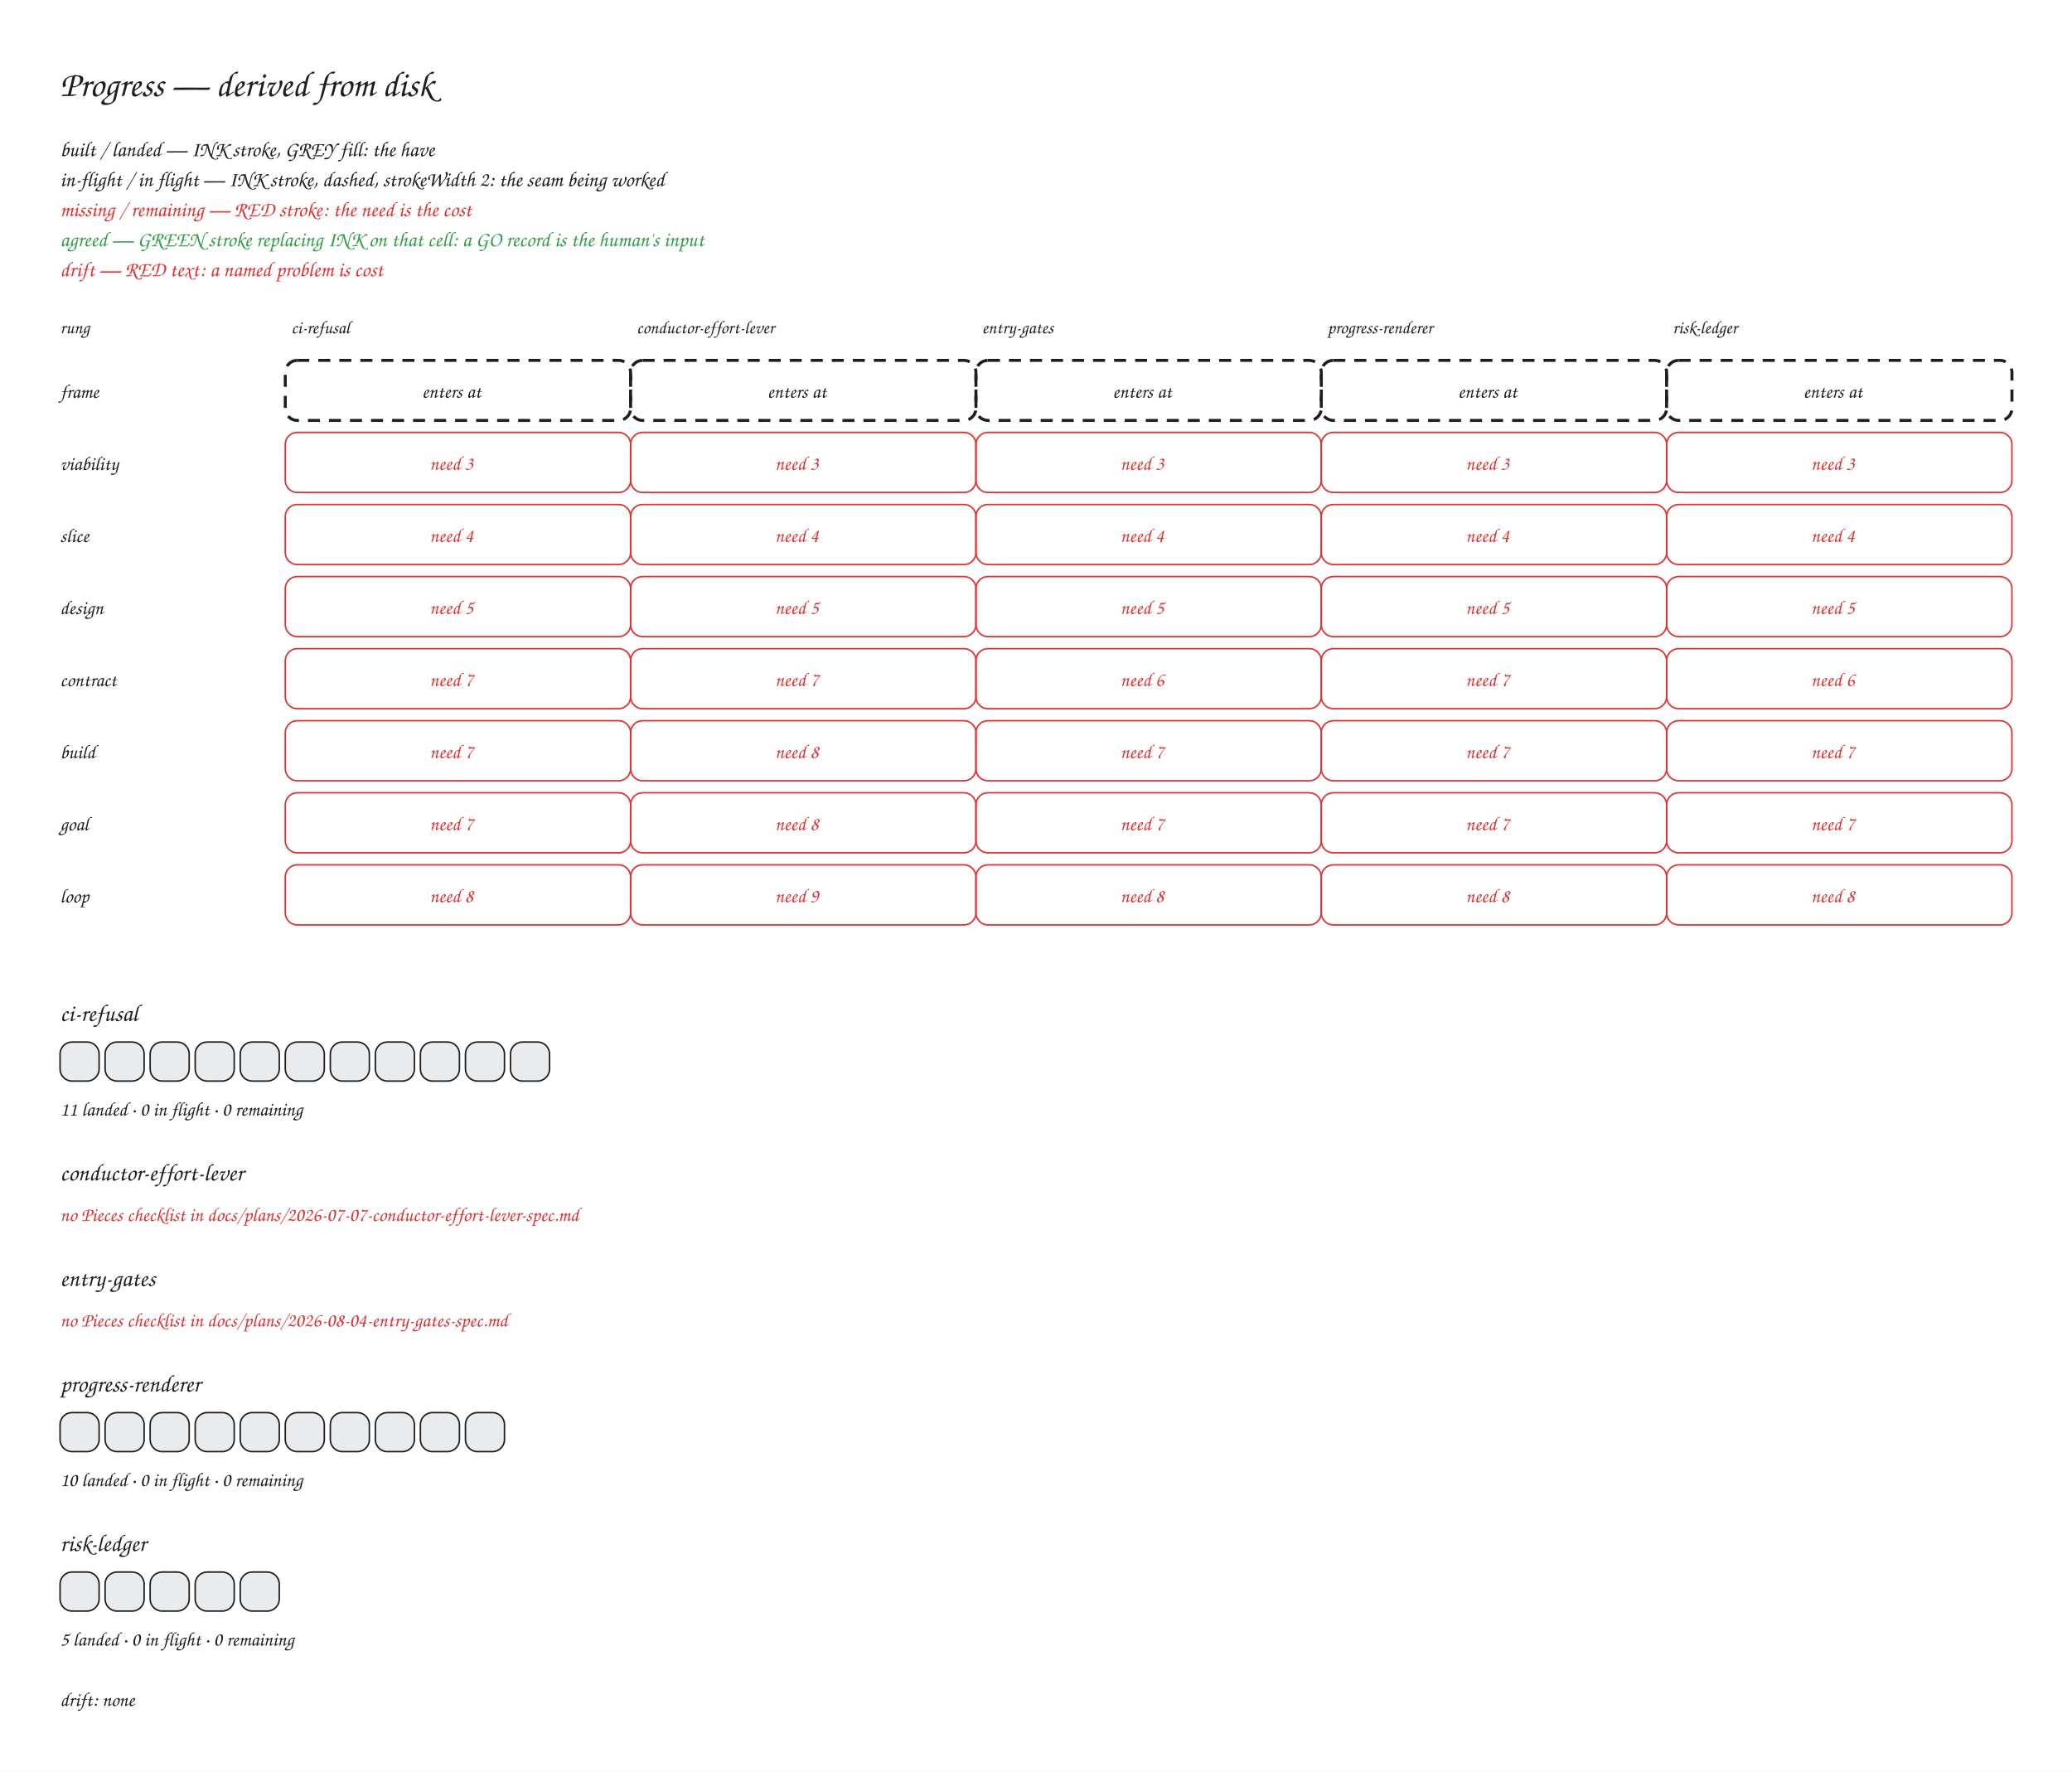
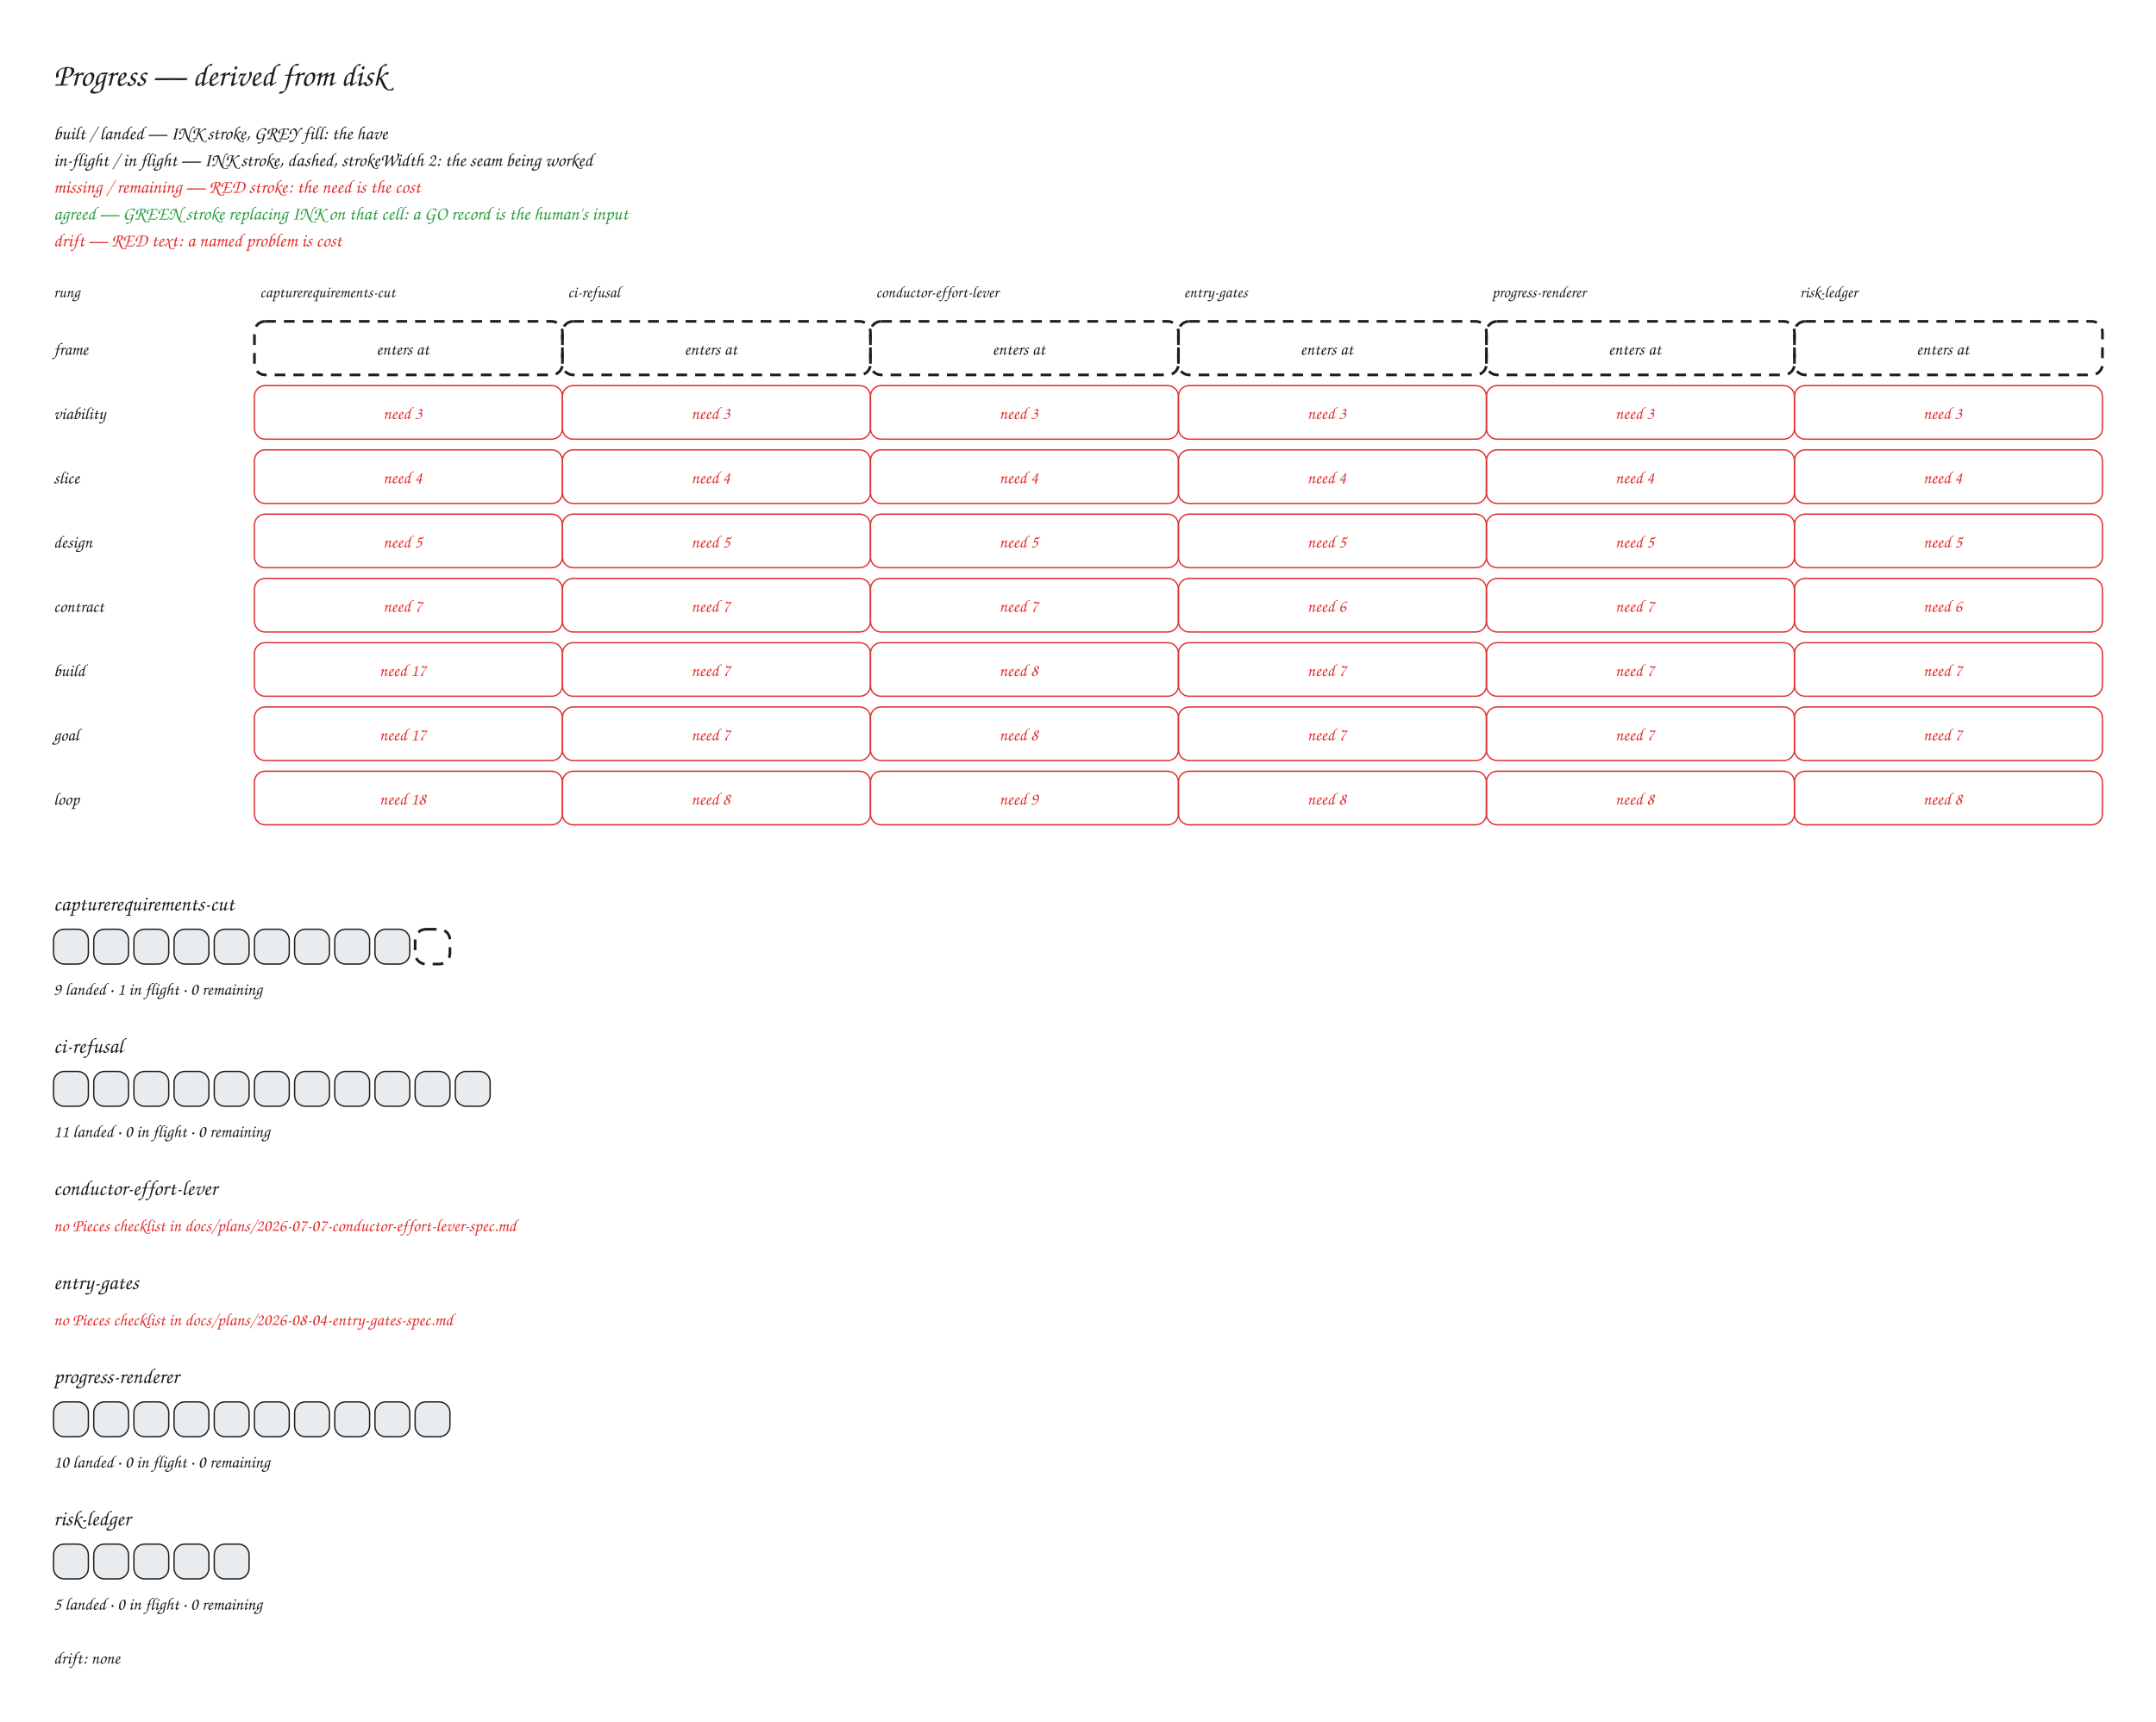
- <svg xmlns="http://www.w3.org/2000/svg" width="1380" height="1180" viewBox="260 40 1380 1180">
-   <rect x="260" y="40" width="1380" height="1180" fill="#ffffff" />
+ <svg xmlns="http://www.w3.org/2000/svg" width="1610" height="1286" viewBox="260 40 1610 1286">
+   <rect x="260" y="40" width="1610" height="1286" fill="#ffffff" />
  <text x="300.0" y="104.0" font-family="'Segoe Print','Bradley Hand','Chalkboard SE','Comic Sans MS',cursive" font-size="24" fill="#1e1e1e" text-anchor="start" xml:space="preserve">
    <tspan x="300.0" dy="0.0">Progress — derived from disk</tspan>
  </text>
  <text x="300.0" y="144.0" font-family="'Segoe Print','Bradley Hand','Chalkboard SE','Comic Sans MS',cursive" font-size="14" fill="#1e1e1e" text-anchor="start" xml:space="preserve">
    <tspan x="300.0" dy="0.0">built / landed — INK stroke, GREY fill: the have</tspan>
  </text>
  <text x="300.0" y="164.0" font-family="'Segoe Print','Bradley Hand','Chalkboard SE','Comic Sans MS',cursive" font-size="14" fill="#1e1e1e" text-anchor="start" xml:space="preserve">
    <tspan x="300.0" dy="0.0">in-flight / in flight — INK stroke, dashed, strokeWidth 2: the seam being worked</tspan>
  </text>
  <text x="300.0" y="184.0" font-family="'Segoe Print','Bradley Hand','Chalkboard SE','Comic Sans MS',cursive" font-size="14" fill="#e03131" text-anchor="start" xml:space="preserve">
    <tspan x="300.0" dy="0.0">missing / remaining — RED stroke: the need is the cost</tspan>
  </text>
  <text x="300.0" y="204.0" font-family="'Segoe Print','Bradley Hand','Chalkboard SE','Comic Sans MS',cursive" font-size="14" fill="#2f9e44" text-anchor="start" xml:space="preserve">
    <tspan x="300.0" dy="0.0">agreed — GREEN stroke replacing INK on that cell: a GO record is the human's input</tspan>
  </text>
  <text x="300.0" y="224.0" font-family="'Segoe Print','Bradley Hand','Chalkboard SE','Comic Sans MS',cursive" font-size="14" fill="#e03131" text-anchor="start" xml:space="preserve">
    <tspan x="300.0" dy="0.0">drift — RED text: a named problem is cost</tspan>
  </text>
  <text x="300.0" y="262.0" font-family="'Segoe Print','Bradley Hand','Chalkboard SE','Comic Sans MS',cursive" font-size="12" fill="#1e1e1e" text-anchor="start" xml:space="preserve">
    <tspan x="300.0" dy="0.0">rung</tspan>
  </text>
  <text x="454.0" y="262.0" font-family="'Segoe Print','Bradley Hand','Chalkboard SE','Comic Sans MS',cursive" font-size="12" fill="#1e1e1e" text-anchor="start" xml:space="preserve">
-     <tspan x="454.0" dy="0.0">ci-refusal</tspan>
+     <tspan x="454.0" dy="0.0">capturerequirements-cut</tspan>
  </text>
  <text x="684.0" y="262.0" font-family="'Segoe Print','Bradley Hand','Chalkboard SE','Comic Sans MS',cursive" font-size="12" fill="#1e1e1e" text-anchor="start" xml:space="preserve">
-     <tspan x="684.0" dy="0.0">conductor-effort-lever</tspan>
+     <tspan x="684.0" dy="0.0">ci-refusal</tspan>
  </text>
  <text x="914.0" y="262.0" font-family="'Segoe Print','Bradley Hand','Chalkboard SE','Comic Sans MS',cursive" font-size="12" fill="#1e1e1e" text-anchor="start" xml:space="preserve">
-     <tspan x="914.0" dy="0.0">entry-gates</tspan>
+     <tspan x="914.0" dy="0.0">conductor-effort-lever</tspan>
  </text>
  <text x="1144.0" y="262.0" font-family="'Segoe Print','Bradley Hand','Chalkboard SE','Comic Sans MS',cursive" font-size="12" fill="#1e1e1e" text-anchor="start" xml:space="preserve">
-     <tspan x="1144.0" dy="0.0">progress-renderer</tspan>
+     <tspan x="1144.0" dy="0.0">entry-gates</tspan>
  </text>
  <text x="1374.0" y="262.0" font-family="'Segoe Print','Bradley Hand','Chalkboard SE','Comic Sans MS',cursive" font-size="12" fill="#1e1e1e" text-anchor="start" xml:space="preserve">
-     <tspan x="1374.0" dy="0.0">risk-ledger</tspan>
+     <tspan x="1374.0" dy="0.0">progress-renderer</tspan>
+   </text>
+   <text x="1604.0" y="262.0" font-family="'Segoe Print','Bradley Hand','Chalkboard SE','Comic Sans MS',cursive" font-size="12" fill="#1e1e1e" text-anchor="start" xml:space="preserve">
+     <tspan x="1604.0" dy="0.0">risk-ledger</tspan>
  </text>
  <text x="300.0" y="305.0" font-family="'Segoe Print','Bradley Hand','Chalkboard SE','Comic Sans MS',cursive" font-size="13" fill="#1e1e1e" text-anchor="start" xml:space="preserve">
    <tspan x="300.0" dy="0.0">frame</tspan>
  </text>
  <rect x="450.0" y="280.0" width="230.0" height="40.0" rx="8" fill="none" stroke="#1e1e1e" stroke-width="2" stroke-dasharray="8 6" />
  <text x="565.0" y="304.9" font-family="'Segoe Print','Bradley Hand','Chalkboard SE','Comic Sans MS',cursive" font-size="13" fill="#1e1e1e" text-anchor="middle" xml:space="preserve">
    <tspan x="565.0" dy="0.0">enters at</tspan>
  </text>
  <rect x="680.0" y="280.0" width="230.0" height="40.0" rx="8" fill="none" stroke="#1e1e1e" stroke-width="2" stroke-dasharray="8 6" />
  <text x="795.0" y="304.9" font-family="'Segoe Print','Bradley Hand','Chalkboard SE','Comic Sans MS',cursive" font-size="13" fill="#1e1e1e" text-anchor="middle" xml:space="preserve">
    <tspan x="795.0" dy="0.0">enters at</tspan>
  </text>
  <rect x="910.0" y="280.0" width="230.0" height="40.0" rx="8" fill="none" stroke="#1e1e1e" stroke-width="2" stroke-dasharray="8 6" />
  <text x="1025.0" y="304.9" font-family="'Segoe Print','Bradley Hand','Chalkboard SE','Comic Sans MS',cursive" font-size="13" fill="#1e1e1e" text-anchor="middle" xml:space="preserve">
    <tspan x="1025.0" dy="0.0">enters at</tspan>
  </text>
  <rect x="1140.0" y="280.0" width="230.0" height="40.0" rx="8" fill="none" stroke="#1e1e1e" stroke-width="2" stroke-dasharray="8 6" />
  <text x="1255.0" y="304.9" font-family="'Segoe Print','Bradley Hand','Chalkboard SE','Comic Sans MS',cursive" font-size="13" fill="#1e1e1e" text-anchor="middle" xml:space="preserve">
    <tspan x="1255.0" dy="0.0">enters at</tspan>
  </text>
  <rect x="1370.0" y="280.0" width="230.0" height="40.0" rx="8" fill="none" stroke="#1e1e1e" stroke-width="2" stroke-dasharray="8 6" />
  <text x="1485.0" y="304.9" font-family="'Segoe Print','Bradley Hand','Chalkboard SE','Comic Sans MS',cursive" font-size="13" fill="#1e1e1e" text-anchor="middle" xml:space="preserve">
    <tspan x="1485.0" dy="0.0">enters at</tspan>
  </text>
+   <rect x="1600.0" y="280.0" width="230.0" height="40.0" rx="8" fill="none" stroke="#1e1e1e" stroke-width="2" stroke-dasharray="8 6" />
+   <text x="1715.0" y="304.9" font-family="'Segoe Print','Bradley Hand','Chalkboard SE','Comic Sans MS',cursive" font-size="13" fill="#1e1e1e" text-anchor="middle" xml:space="preserve">
+     <tspan x="1715.0" dy="0.0">enters at</tspan>
+   </text>
  <text x="300.0" y="353.0" font-family="'Segoe Print','Bradley Hand','Chalkboard SE','Comic Sans MS',cursive" font-size="13" fill="#1e1e1e" text-anchor="start" xml:space="preserve">
    <tspan x="300.0" dy="0.0">viability</tspan>
  </text>
  <rect x="450.0" y="328.0" width="230.0" height="40.0" rx="8" fill="none" stroke="#e03131" stroke-width="1" />
  <text x="565.0" y="352.9" font-family="'Segoe Print','Bradley Hand','Chalkboard SE','Comic Sans MS',cursive" font-size="13" fill="#e03131" text-anchor="middle" xml:space="preserve">
    <tspan x="565.0" dy="0.0">need 3</tspan>
  </text>
  <rect x="680.0" y="328.0" width="230.0" height="40.0" rx="8" fill="none" stroke="#e03131" stroke-width="1" />
  <text x="795.0" y="352.9" font-family="'Segoe Print','Bradley Hand','Chalkboard SE','Comic Sans MS',cursive" font-size="13" fill="#e03131" text-anchor="middle" xml:space="preserve">
    <tspan x="795.0" dy="0.0">need 3</tspan>
  </text>
  <rect x="910.0" y="328.0" width="230.0" height="40.0" rx="8" fill="none" stroke="#e03131" stroke-width="1" />
  <text x="1025.0" y="352.9" font-family="'Segoe Print','Bradley Hand','Chalkboard SE','Comic Sans MS',cursive" font-size="13" fill="#e03131" text-anchor="middle" xml:space="preserve">
    <tspan x="1025.0" dy="0.0">need 3</tspan>
  </text>
  <rect x="1140.0" y="328.0" width="230.0" height="40.0" rx="8" fill="none" stroke="#e03131" stroke-width="1" />
  <text x="1255.0" y="352.9" font-family="'Segoe Print','Bradley Hand','Chalkboard SE','Comic Sans MS',cursive" font-size="13" fill="#e03131" text-anchor="middle" xml:space="preserve">
    <tspan x="1255.0" dy="0.0">need 3</tspan>
  </text>
  <rect x="1370.0" y="328.0" width="230.0" height="40.0" rx="8" fill="none" stroke="#e03131" stroke-width="1" />
  <text x="1485.0" y="352.9" font-family="'Segoe Print','Bradley Hand','Chalkboard SE','Comic Sans MS',cursive" font-size="13" fill="#e03131" text-anchor="middle" xml:space="preserve">
    <tspan x="1485.0" dy="0.0">need 3</tspan>
  </text>
+   <rect x="1600.0" y="328.0" width="230.0" height="40.0" rx="8" fill="none" stroke="#e03131" stroke-width="1" />
+   <text x="1715.0" y="352.9" font-family="'Segoe Print','Bradley Hand','Chalkboard SE','Comic Sans MS',cursive" font-size="13" fill="#e03131" text-anchor="middle" xml:space="preserve">
+     <tspan x="1715.0" dy="0.0">need 3</tspan>
+   </text>
  <text x="300.0" y="401.0" font-family="'Segoe Print','Bradley Hand','Chalkboard SE','Comic Sans MS',cursive" font-size="13" fill="#1e1e1e" text-anchor="start" xml:space="preserve">
    <tspan x="300.0" dy="0.0">slice</tspan>
  </text>
  <rect x="450.0" y="376.0" width="230.0" height="40.0" rx="8" fill="none" stroke="#e03131" stroke-width="1" />
  <text x="565.0" y="400.9" font-family="'Segoe Print','Bradley Hand','Chalkboard SE','Comic Sans MS',cursive" font-size="13" fill="#e03131" text-anchor="middle" xml:space="preserve">
    <tspan x="565.0" dy="0.0">need 4</tspan>
  </text>
  <rect x="680.0" y="376.0" width="230.0" height="40.0" rx="8" fill="none" stroke="#e03131" stroke-width="1" />
  <text x="795.0" y="400.9" font-family="'Segoe Print','Bradley Hand','Chalkboard SE','Comic Sans MS',cursive" font-size="13" fill="#e03131" text-anchor="middle" xml:space="preserve">
    <tspan x="795.0" dy="0.0">need 4</tspan>
  </text>
  <rect x="910.0" y="376.0" width="230.0" height="40.0" rx="8" fill="none" stroke="#e03131" stroke-width="1" />
  <text x="1025.0" y="400.9" font-family="'Segoe Print','Bradley Hand','Chalkboard SE','Comic Sans MS',cursive" font-size="13" fill="#e03131" text-anchor="middle" xml:space="preserve">
    <tspan x="1025.0" dy="0.0">need 4</tspan>
  </text>
  <rect x="1140.0" y="376.0" width="230.0" height="40.0" rx="8" fill="none" stroke="#e03131" stroke-width="1" />
  <text x="1255.0" y="400.9" font-family="'Segoe Print','Bradley Hand','Chalkboard SE','Comic Sans MS',cursive" font-size="13" fill="#e03131" text-anchor="middle" xml:space="preserve">
    <tspan x="1255.0" dy="0.0">need 4</tspan>
  </text>
  <rect x="1370.0" y="376.0" width="230.0" height="40.0" rx="8" fill="none" stroke="#e03131" stroke-width="1" />
  <text x="1485.0" y="400.9" font-family="'Segoe Print','Bradley Hand','Chalkboard SE','Comic Sans MS',cursive" font-size="13" fill="#e03131" text-anchor="middle" xml:space="preserve">
    <tspan x="1485.0" dy="0.0">need 4</tspan>
  </text>
+   <rect x="1600.0" y="376.0" width="230.0" height="40.0" rx="8" fill="none" stroke="#e03131" stroke-width="1" />
+   <text x="1715.0" y="400.9" font-family="'Segoe Print','Bradley Hand','Chalkboard SE','Comic Sans MS',cursive" font-size="13" fill="#e03131" text-anchor="middle" xml:space="preserve">
+     <tspan x="1715.0" dy="0.0">need 4</tspan>
+   </text>
  <text x="300.0" y="449.0" font-family="'Segoe Print','Bradley Hand','Chalkboard SE','Comic Sans MS',cursive" font-size="13" fill="#1e1e1e" text-anchor="start" xml:space="preserve">
    <tspan x="300.0" dy="0.0">design</tspan>
  </text>
  <rect x="450.0" y="424.0" width="230.0" height="40.0" rx="8" fill="none" stroke="#e03131" stroke-width="1" />
  <text x="565.0" y="448.9" font-family="'Segoe Print','Bradley Hand','Chalkboard SE','Comic Sans MS',cursive" font-size="13" fill="#e03131" text-anchor="middle" xml:space="preserve">
    <tspan x="565.0" dy="0.0">need 5</tspan>
  </text>
  <rect x="680.0" y="424.0" width="230.0" height="40.0" rx="8" fill="none" stroke="#e03131" stroke-width="1" />
  <text x="795.0" y="448.9" font-family="'Segoe Print','Bradley Hand','Chalkboard SE','Comic Sans MS',cursive" font-size="13" fill="#e03131" text-anchor="middle" xml:space="preserve">
    <tspan x="795.0" dy="0.0">need 5</tspan>
  </text>
  <rect x="910.0" y="424.0" width="230.0" height="40.0" rx="8" fill="none" stroke="#e03131" stroke-width="1" />
  <text x="1025.0" y="448.9" font-family="'Segoe Print','Bradley Hand','Chalkboard SE','Comic Sans MS',cursive" font-size="13" fill="#e03131" text-anchor="middle" xml:space="preserve">
    <tspan x="1025.0" dy="0.0">need 5</tspan>
  </text>
  <rect x="1140.0" y="424.0" width="230.0" height="40.0" rx="8" fill="none" stroke="#e03131" stroke-width="1" />
  <text x="1255.0" y="448.9" font-family="'Segoe Print','Bradley Hand','Chalkboard SE','Comic Sans MS',cursive" font-size="13" fill="#e03131" text-anchor="middle" xml:space="preserve">
    <tspan x="1255.0" dy="0.0">need 5</tspan>
  </text>
  <rect x="1370.0" y="424.0" width="230.0" height="40.0" rx="8" fill="none" stroke="#e03131" stroke-width="1" />
  <text x="1485.0" y="448.9" font-family="'Segoe Print','Bradley Hand','Chalkboard SE','Comic Sans MS',cursive" font-size="13" fill="#e03131" text-anchor="middle" xml:space="preserve">
    <tspan x="1485.0" dy="0.0">need 5</tspan>
  </text>
+   <rect x="1600.0" y="424.0" width="230.0" height="40.0" rx="8" fill="none" stroke="#e03131" stroke-width="1" />
+   <text x="1715.0" y="448.9" font-family="'Segoe Print','Bradley Hand','Chalkboard SE','Comic Sans MS',cursive" font-size="13" fill="#e03131" text-anchor="middle" xml:space="preserve">
+     <tspan x="1715.0" dy="0.0">need 5</tspan>
+   </text>
  <text x="300.0" y="497.0" font-family="'Segoe Print','Bradley Hand','Chalkboard SE','Comic Sans MS',cursive" font-size="13" fill="#1e1e1e" text-anchor="start" xml:space="preserve">
    <tspan x="300.0" dy="0.0">contract</tspan>
  </text>
  <rect x="450.0" y="472.0" width="230.0" height="40.0" rx="8" fill="none" stroke="#e03131" stroke-width="1" />
  <text x="565.0" y="496.9" font-family="'Segoe Print','Bradley Hand','Chalkboard SE','Comic Sans MS',cursive" font-size="13" fill="#e03131" text-anchor="middle" xml:space="preserve">
    <tspan x="565.0" dy="0.0">need 7</tspan>
  </text>
  <rect x="680.0" y="472.0" width="230.0" height="40.0" rx="8" fill="none" stroke="#e03131" stroke-width="1" />
  <text x="795.0" y="496.9" font-family="'Segoe Print','Bradley Hand','Chalkboard SE','Comic Sans MS',cursive" font-size="13" fill="#e03131" text-anchor="middle" xml:space="preserve">
    <tspan x="795.0" dy="0.0">need 7</tspan>
  </text>
  <rect x="910.0" y="472.0" width="230.0" height="40.0" rx="8" fill="none" stroke="#e03131" stroke-width="1" />
  <text x="1025.0" y="496.9" font-family="'Segoe Print','Bradley Hand','Chalkboard SE','Comic Sans MS',cursive" font-size="13" fill="#e03131" text-anchor="middle" xml:space="preserve">
-     <tspan x="1025.0" dy="0.0">need 6</tspan>
+     <tspan x="1025.0" dy="0.0">need 7</tspan>
  </text>
  <rect x="1140.0" y="472.0" width="230.0" height="40.0" rx="8" fill="none" stroke="#e03131" stroke-width="1" />
  <text x="1255.0" y="496.9" font-family="'Segoe Print','Bradley Hand','Chalkboard SE','Comic Sans MS',cursive" font-size="13" fill="#e03131" text-anchor="middle" xml:space="preserve">
-     <tspan x="1255.0" dy="0.0">need 7</tspan>
+     <tspan x="1255.0" dy="0.0">need 6</tspan>
  </text>
  <rect x="1370.0" y="472.0" width="230.0" height="40.0" rx="8" fill="none" stroke="#e03131" stroke-width="1" />
  <text x="1485.0" y="496.9" font-family="'Segoe Print','Bradley Hand','Chalkboard SE','Comic Sans MS',cursive" font-size="13" fill="#e03131" text-anchor="middle" xml:space="preserve">
-     <tspan x="1485.0" dy="0.0">need 6</tspan>
+     <tspan x="1485.0" dy="0.0">need 7</tspan>
+   </text>
+   <rect x="1600.0" y="472.0" width="230.0" height="40.0" rx="8" fill="none" stroke="#e03131" stroke-width="1" />
+   <text x="1715.0" y="496.9" font-family="'Segoe Print','Bradley Hand','Chalkboard SE','Comic Sans MS',cursive" font-size="13" fill="#e03131" text-anchor="middle" xml:space="preserve">
+     <tspan x="1715.0" dy="0.0">need 6</tspan>
  </text>
  <text x="300.0" y="545.0" font-family="'Segoe Print','Bradley Hand','Chalkboard SE','Comic Sans MS',cursive" font-size="13" fill="#1e1e1e" text-anchor="start" xml:space="preserve">
    <tspan x="300.0" dy="0.0">build</tspan>
  </text>
  <rect x="450.0" y="520.0" width="230.0" height="40.0" rx="8" fill="none" stroke="#e03131" stroke-width="1" />
  <text x="565.0" y="544.9" font-family="'Segoe Print','Bradley Hand','Chalkboard SE','Comic Sans MS',cursive" font-size="13" fill="#e03131" text-anchor="middle" xml:space="preserve">
-     <tspan x="565.0" dy="0.0">need 7</tspan>
+     <tspan x="565.0" dy="0.0">need 17</tspan>
  </text>
  <rect x="680.0" y="520.0" width="230.0" height="40.0" rx="8" fill="none" stroke="#e03131" stroke-width="1" />
  <text x="795.0" y="544.9" font-family="'Segoe Print','Bradley Hand','Chalkboard SE','Comic Sans MS',cursive" font-size="13" fill="#e03131" text-anchor="middle" xml:space="preserve">
-     <tspan x="795.0" dy="0.0">need 8</tspan>
+     <tspan x="795.0" dy="0.0">need 7</tspan>
  </text>
  <rect x="910.0" y="520.0" width="230.0" height="40.0" rx="8" fill="none" stroke="#e03131" stroke-width="1" />
  <text x="1025.0" y="544.9" font-family="'Segoe Print','Bradley Hand','Chalkboard SE','Comic Sans MS',cursive" font-size="13" fill="#e03131" text-anchor="middle" xml:space="preserve">
-     <tspan x="1025.0" dy="0.0">need 7</tspan>
+     <tspan x="1025.0" dy="0.0">need 8</tspan>
  </text>
  <rect x="1140.0" y="520.0" width="230.0" height="40.0" rx="8" fill="none" stroke="#e03131" stroke-width="1" />
  <text x="1255.0" y="544.9" font-family="'Segoe Print','Bradley Hand','Chalkboard SE','Comic Sans MS',cursive" font-size="13" fill="#e03131" text-anchor="middle" xml:space="preserve">
    <tspan x="1255.0" dy="0.0">need 7</tspan>
  </text>
  <rect x="1370.0" y="520.0" width="230.0" height="40.0" rx="8" fill="none" stroke="#e03131" stroke-width="1" />
  <text x="1485.0" y="544.9" font-family="'Segoe Print','Bradley Hand','Chalkboard SE','Comic Sans MS',cursive" font-size="13" fill="#e03131" text-anchor="middle" xml:space="preserve">
    <tspan x="1485.0" dy="0.0">need 7</tspan>
  </text>
+   <rect x="1600.0" y="520.0" width="230.0" height="40.0" rx="8" fill="none" stroke="#e03131" stroke-width="1" />
+   <text x="1715.0" y="544.9" font-family="'Segoe Print','Bradley Hand','Chalkboard SE','Comic Sans MS',cursive" font-size="13" fill="#e03131" text-anchor="middle" xml:space="preserve">
+     <tspan x="1715.0" dy="0.0">need 7</tspan>
+   </text>
  <text x="300.0" y="593.0" font-family="'Segoe Print','Bradley Hand','Chalkboard SE','Comic Sans MS',cursive" font-size="13" fill="#1e1e1e" text-anchor="start" xml:space="preserve">
    <tspan x="300.0" dy="0.0">goal</tspan>
  </text>
  <rect x="450.0" y="568.0" width="230.0" height="40.0" rx="8" fill="none" stroke="#e03131" stroke-width="1" />
  <text x="565.0" y="592.9" font-family="'Segoe Print','Bradley Hand','Chalkboard SE','Comic Sans MS',cursive" font-size="13" fill="#e03131" text-anchor="middle" xml:space="preserve">
-     <tspan x="565.0" dy="0.0">need 7</tspan>
+     <tspan x="565.0" dy="0.0">need 17</tspan>
  </text>
  <rect x="680.0" y="568.0" width="230.0" height="40.0" rx="8" fill="none" stroke="#e03131" stroke-width="1" />
  <text x="795.0" y="592.9" font-family="'Segoe Print','Bradley Hand','Chalkboard SE','Comic Sans MS',cursive" font-size="13" fill="#e03131" text-anchor="middle" xml:space="preserve">
-     <tspan x="795.0" dy="0.0">need 8</tspan>
+     <tspan x="795.0" dy="0.0">need 7</tspan>
  </text>
  <rect x="910.0" y="568.0" width="230.0" height="40.0" rx="8" fill="none" stroke="#e03131" stroke-width="1" />
  <text x="1025.0" y="592.9" font-family="'Segoe Print','Bradley Hand','Chalkboard SE','Comic Sans MS',cursive" font-size="13" fill="#e03131" text-anchor="middle" xml:space="preserve">
-     <tspan x="1025.0" dy="0.0">need 7</tspan>
+     <tspan x="1025.0" dy="0.0">need 8</tspan>
  </text>
  <rect x="1140.0" y="568.0" width="230.0" height="40.0" rx="8" fill="none" stroke="#e03131" stroke-width="1" />
  <text x="1255.0" y="592.9" font-family="'Segoe Print','Bradley Hand','Chalkboard SE','Comic Sans MS',cursive" font-size="13" fill="#e03131" text-anchor="middle" xml:space="preserve">
    <tspan x="1255.0" dy="0.0">need 7</tspan>
  </text>
  <rect x="1370.0" y="568.0" width="230.0" height="40.0" rx="8" fill="none" stroke="#e03131" stroke-width="1" />
  <text x="1485.0" y="592.9" font-family="'Segoe Print','Bradley Hand','Chalkboard SE','Comic Sans MS',cursive" font-size="13" fill="#e03131" text-anchor="middle" xml:space="preserve">
    <tspan x="1485.0" dy="0.0">need 7</tspan>
  </text>
+   <rect x="1600.0" y="568.0" width="230.0" height="40.0" rx="8" fill="none" stroke="#e03131" stroke-width="1" />
+   <text x="1715.0" y="592.9" font-family="'Segoe Print','Bradley Hand','Chalkboard SE','Comic Sans MS',cursive" font-size="13" fill="#e03131" text-anchor="middle" xml:space="preserve">
+     <tspan x="1715.0" dy="0.0">need 7</tspan>
+   </text>
  <text x="300.0" y="641.0" font-family="'Segoe Print','Bradley Hand','Chalkboard SE','Comic Sans MS',cursive" font-size="13" fill="#1e1e1e" text-anchor="start" xml:space="preserve">
    <tspan x="300.0" dy="0.0">loop</tspan>
  </text>
  <rect x="450.0" y="616.0" width="230.0" height="40.0" rx="8" fill="none" stroke="#e03131" stroke-width="1" />
  <text x="565.0" y="640.9" font-family="'Segoe Print','Bradley Hand','Chalkboard SE','Comic Sans MS',cursive" font-size="13" fill="#e03131" text-anchor="middle" xml:space="preserve">
-     <tspan x="565.0" dy="0.0">need 8</tspan>
+     <tspan x="565.0" dy="0.0">need 18</tspan>
  </text>
  <rect x="680.0" y="616.0" width="230.0" height="40.0" rx="8" fill="none" stroke="#e03131" stroke-width="1" />
  <text x="795.0" y="640.9" font-family="'Segoe Print','Bradley Hand','Chalkboard SE','Comic Sans MS',cursive" font-size="13" fill="#e03131" text-anchor="middle" xml:space="preserve">
-     <tspan x="795.0" dy="0.0">need 9</tspan>
+     <tspan x="795.0" dy="0.0">need 8</tspan>
  </text>
  <rect x="910.0" y="616.0" width="230.0" height="40.0" rx="8" fill="none" stroke="#e03131" stroke-width="1" />
  <text x="1025.0" y="640.9" font-family="'Segoe Print','Bradley Hand','Chalkboard SE','Comic Sans MS',cursive" font-size="13" fill="#e03131" text-anchor="middle" xml:space="preserve">
-     <tspan x="1025.0" dy="0.0">need 8</tspan>
+     <tspan x="1025.0" dy="0.0">need 9</tspan>
  </text>
  <rect x="1140.0" y="616.0" width="230.0" height="40.0" rx="8" fill="none" stroke="#e03131" stroke-width="1" />
  <text x="1255.0" y="640.9" font-family="'Segoe Print','Bradley Hand','Chalkboard SE','Comic Sans MS',cursive" font-size="13" fill="#e03131" text-anchor="middle" xml:space="preserve">
    <tspan x="1255.0" dy="0.0">need 8</tspan>
  </text>
  <rect x="1370.0" y="616.0" width="230.0" height="40.0" rx="8" fill="none" stroke="#e03131" stroke-width="1" />
  <text x="1485.0" y="640.9" font-family="'Segoe Print','Bradley Hand','Chalkboard SE','Comic Sans MS',cursive" font-size="13" fill="#e03131" text-anchor="middle" xml:space="preserve">
    <tspan x="1485.0" dy="0.0">need 8</tspan>
  </text>
+   <rect x="1600.0" y="616.0" width="230.0" height="40.0" rx="8" fill="none" stroke="#e03131" stroke-width="1" />
+   <text x="1715.0" y="640.9" font-family="'Segoe Print','Bradley Hand','Chalkboard SE','Comic Sans MS',cursive" font-size="13" fill="#e03131" text-anchor="middle" xml:space="preserve">
+     <tspan x="1715.0" dy="0.0">need 8</tspan>
+   </text>
  <text x="300.0" y="720.0" font-family="'Segoe Print','Bradley Hand','Chalkboard SE','Comic Sans MS',cursive" font-size="16" fill="#1e1e1e" text-anchor="start" xml:space="preserve">
-     <tspan x="300.0" dy="0.0">ci-refusal</tspan>
+     <tspan x="300.0" dy="0.0">capturerequirements-cut</tspan>
  </text>
  <rect x="300.0" y="734.0" width="26.0" height="26.0" rx="8" fill="#e9ecef" stroke="#1e1e1e" stroke-width="1" />
  <rect x="330.0" y="734.0" width="26.0" height="26.0" rx="8" fill="#e9ecef" stroke="#1e1e1e" stroke-width="1" />
  <rect x="360.0" y="734.0" width="26.0" height="26.0" rx="8" fill="#e9ecef" stroke="#1e1e1e" stroke-width="1" />
  <rect x="390.0" y="734.0" width="26.0" height="26.0" rx="8" fill="#e9ecef" stroke="#1e1e1e" stroke-width="1" />
  <rect x="420.0" y="734.0" width="26.0" height="26.0" rx="8" fill="#e9ecef" stroke="#1e1e1e" stroke-width="1" />
  <rect x="450.0" y="734.0" width="26.0" height="26.0" rx="8" fill="#e9ecef" stroke="#1e1e1e" stroke-width="1" />
  <rect x="480.0" y="734.0" width="26.0" height="26.0" rx="8" fill="#e9ecef" stroke="#1e1e1e" stroke-width="1" />
  <rect x="510.0" y="734.0" width="26.0" height="26.0" rx="8" fill="#e9ecef" stroke="#1e1e1e" stroke-width="1" />
  <rect x="540.0" y="734.0" width="26.0" height="26.0" rx="8" fill="#e9ecef" stroke="#1e1e1e" stroke-width="1" />
-   <rect x="570.0" y="734.0" width="26.0" height="26.0" rx="8" fill="#e9ecef" stroke="#1e1e1e" stroke-width="1" />
-   <rect x="600.0" y="734.0" width="26.0" height="26.0" rx="8" fill="#e9ecef" stroke="#1e1e1e" stroke-width="1" />
+   <rect x="570.0" y="734.0" width="26.0" height="26.0" rx="8" fill="none" stroke="#1e1e1e" stroke-width="2" stroke-dasharray="8 6" />
  <text x="300.0" y="783.0" font-family="'Segoe Print','Bradley Hand','Chalkboard SE','Comic Sans MS',cursive" font-size="13" fill="#1e1e1e" text-anchor="start" xml:space="preserve">
+     <tspan x="300.0" dy="0.0">9 landed · 1 in flight · 0 remaining</tspan>
+   </text>
+   <text x="300.0" y="826.2" font-family="'Segoe Print','Bradley Hand','Chalkboard SE','Comic Sans MS',cursive" font-size="16" fill="#1e1e1e" text-anchor="start" xml:space="preserve">
+     <tspan x="300.0" dy="0.0">ci-refusal</tspan>
+   </text>
+   <rect x="300.0" y="840.2" width="26.0" height="26.0" rx="8" fill="#e9ecef" stroke="#1e1e1e" stroke-width="1" />
+   <rect x="330.0" y="840.2" width="26.0" height="26.0" rx="8" fill="#e9ecef" stroke="#1e1e1e" stroke-width="1" />
+   <rect x="360.0" y="840.2" width="26.0" height="26.0" rx="8" fill="#e9ecef" stroke="#1e1e1e" stroke-width="1" />
+   <rect x="390.0" y="840.2" width="26.0" height="26.0" rx="8" fill="#e9ecef" stroke="#1e1e1e" stroke-width="1" />
+   <rect x="420.0" y="840.2" width="26.0" height="26.0" rx="8" fill="#e9ecef" stroke="#1e1e1e" stroke-width="1" />
+   <rect x="450.0" y="840.2" width="26.0" height="26.0" rx="8" fill="#e9ecef" stroke="#1e1e1e" stroke-width="1" />
+   <rect x="480.0" y="840.2" width="26.0" height="26.0" rx="8" fill="#e9ecef" stroke="#1e1e1e" stroke-width="1" />
+   <rect x="510.0" y="840.2" width="26.0" height="26.0" rx="8" fill="#e9ecef" stroke="#1e1e1e" stroke-width="1" />
+   <rect x="540.0" y="840.2" width="26.0" height="26.0" rx="8" fill="#e9ecef" stroke="#1e1e1e" stroke-width="1" />
+   <rect x="570.0" y="840.2" width="26.0" height="26.0" rx="8" fill="#e9ecef" stroke="#1e1e1e" stroke-width="1" />
+   <rect x="600.0" y="840.2" width="26.0" height="26.0" rx="8" fill="#e9ecef" stroke="#1e1e1e" stroke-width="1" />
+   <text x="300.0" y="889.2" font-family="'Segoe Print','Bradley Hand','Chalkboard SE','Comic Sans MS',cursive" font-size="13" fill="#1e1e1e" text-anchor="start" xml:space="preserve">
    <tspan x="300.0" dy="0.0">11 landed · 0 in flight · 0 remaining</tspan>
  </text>
-   <text x="300.0" y="826.2" font-family="'Segoe Print','Bradley Hand','Chalkboard SE','Comic Sans MS',cursive" font-size="16" fill="#1e1e1e" text-anchor="start" xml:space="preserve">
+   <text x="300.0" y="932.5" font-family="'Segoe Print','Bradley Hand','Chalkboard SE','Comic Sans MS',cursive" font-size="16" fill="#1e1e1e" text-anchor="start" xml:space="preserve">
    <tspan x="300.0" dy="0.0">conductor-effort-lever</tspan>
  </text>
-   <text x="300.0" y="853.2" font-family="'Segoe Print','Bradley Hand','Chalkboard SE','Comic Sans MS',cursive" font-size="13" fill="#e03131" text-anchor="start" xml:space="preserve">
+   <text x="300.0" y="959.5" font-family="'Segoe Print','Bradley Hand','Chalkboard SE','Comic Sans MS',cursive" font-size="13" fill="#e03131" text-anchor="start" xml:space="preserve">
    <tspan x="300.0" dy="0.0">no Pieces checklist in docs/plans/2026-07-07-conductor-effort-lever-spec.md</tspan>
  </text>
-   <text x="300.0" y="896.5" font-family="'Segoe Print','Bradley Hand','Chalkboard SE','Comic Sans MS',cursive" font-size="16" fill="#1e1e1e" text-anchor="start" xml:space="preserve">
+   <text x="300.0" y="1002.8" font-family="'Segoe Print','Bradley Hand','Chalkboard SE','Comic Sans MS',cursive" font-size="16" fill="#1e1e1e" text-anchor="start" xml:space="preserve">
    <tspan x="300.0" dy="0.0">entry-gates</tspan>
  </text>
-   <text x="300.0" y="923.5" font-family="'Segoe Print','Bradley Hand','Chalkboard SE','Comic Sans MS',cursive" font-size="13" fill="#e03131" text-anchor="start" xml:space="preserve">
+   <text x="300.0" y="1029.8" font-family="'Segoe Print','Bradley Hand','Chalkboard SE','Comic Sans MS',cursive" font-size="13" fill="#e03131" text-anchor="start" xml:space="preserve">
    <tspan x="300.0" dy="0.0">no Pieces checklist in docs/plans/2026-08-04-entry-gates-spec.md</tspan>
  </text>
-   <text x="300.0" y="966.8" font-family="'Segoe Print','Bradley Hand','Chalkboard SE','Comic Sans MS',cursive" font-size="16" fill="#1e1e1e" text-anchor="start" xml:space="preserve">
+   <text x="300.0" y="1073.0" font-family="'Segoe Print','Bradley Hand','Chalkboard SE','Comic Sans MS',cursive" font-size="16" fill="#1e1e1e" text-anchor="start" xml:space="preserve">
    <tspan x="300.0" dy="0.0">progress-renderer</tspan>
-   </text>
-   <rect x="300.0" y="980.8" width="26.0" height="26.0" rx="8" fill="#e9ecef" stroke="#1e1e1e" stroke-width="1" />
-   <rect x="330.0" y="980.8" width="26.0" height="26.0" rx="8" fill="#e9ecef" stroke="#1e1e1e" stroke-width="1" />
-   <rect x="360.0" y="980.8" width="26.0" height="26.0" rx="8" fill="#e9ecef" stroke="#1e1e1e" stroke-width="1" />
-   <rect x="390.0" y="980.8" width="26.0" height="26.0" rx="8" fill="#e9ecef" stroke="#1e1e1e" stroke-width="1" />
-   <rect x="420.0" y="980.8" width="26.0" height="26.0" rx="8" fill="#e9ecef" stroke="#1e1e1e" stroke-width="1" />
-   <rect x="450.0" y="980.8" width="26.0" height="26.0" rx="8" fill="#e9ecef" stroke="#1e1e1e" stroke-width="1" />
-   <rect x="480.0" y="980.8" width="26.0" height="26.0" rx="8" fill="#e9ecef" stroke="#1e1e1e" stroke-width="1" />
-   <rect x="510.0" y="980.8" width="26.0" height="26.0" rx="8" fill="#e9ecef" stroke="#1e1e1e" stroke-width="1" />
-   <rect x="540.0" y="980.8" width="26.0" height="26.0" rx="8" fill="#e9ecef" stroke="#1e1e1e" stroke-width="1" />
-   <rect x="570.0" y="980.8" width="26.0" height="26.0" rx="8" fill="#e9ecef" stroke="#1e1e1e" stroke-width="1" />
-   <text x="300.0" y="1029.8" font-family="'Segoe Print','Bradley Hand','Chalkboard SE','Comic Sans MS',cursive" font-size="13" fill="#1e1e1e" text-anchor="start" xml:space="preserve">
-     <tspan x="300.0" dy="0.0">10 landed · 0 in flight · 0 remaining</tspan>
-   </text>
-   <text x="300.0" y="1073.0" font-family="'Segoe Print','Bradley Hand','Chalkboard SE','Comic Sans MS',cursive" font-size="16" fill="#1e1e1e" text-anchor="start" xml:space="preserve">
-     <tspan x="300.0" dy="0.0">risk-ledger</tspan>
  </text>
  <rect x="300.0" y="1087.0" width="26.0" height="26.0" rx="8" fill="#e9ecef" stroke="#1e1e1e" stroke-width="1" />
  <rect x="330.0" y="1087.0" width="26.0" height="26.0" rx="8" fill="#e9ecef" stroke="#1e1e1e" stroke-width="1" />
  <rect x="360.0" y="1087.0" width="26.0" height="26.0" rx="8" fill="#e9ecef" stroke="#1e1e1e" stroke-width="1" />
  <rect x="390.0" y="1087.0" width="26.0" height="26.0" rx="8" fill="#e9ecef" stroke="#1e1e1e" stroke-width="1" />
  <rect x="420.0" y="1087.0" width="26.0" height="26.0" rx="8" fill="#e9ecef" stroke="#1e1e1e" stroke-width="1" />
+   <rect x="450.0" y="1087.0" width="26.0" height="26.0" rx="8" fill="#e9ecef" stroke="#1e1e1e" stroke-width="1" />
+   <rect x="480.0" y="1087.0" width="26.0" height="26.0" rx="8" fill="#e9ecef" stroke="#1e1e1e" stroke-width="1" />
+   <rect x="510.0" y="1087.0" width="26.0" height="26.0" rx="8" fill="#e9ecef" stroke="#1e1e1e" stroke-width="1" />
+   <rect x="540.0" y="1087.0" width="26.0" height="26.0" rx="8" fill="#e9ecef" stroke="#1e1e1e" stroke-width="1" />
+   <rect x="570.0" y="1087.0" width="26.0" height="26.0" rx="8" fill="#e9ecef" stroke="#1e1e1e" stroke-width="1" />
  <text x="300.0" y="1136.0" font-family="'Segoe Print','Bradley Hand','Chalkboard SE','Comic Sans MS',cursive" font-size="13" fill="#1e1e1e" text-anchor="start" xml:space="preserve">
+     <tspan x="300.0" dy="0.0">10 landed · 0 in flight · 0 remaining</tspan>
+   </text>
+   <text x="300.0" y="1179.2" font-family="'Segoe Print','Bradley Hand','Chalkboard SE','Comic Sans MS',cursive" font-size="16" fill="#1e1e1e" text-anchor="start" xml:space="preserve">
+     <tspan x="300.0" dy="0.0">risk-ledger</tspan>
+   </text>
+   <rect x="300.0" y="1193.2" width="26.0" height="26.0" rx="8" fill="#e9ecef" stroke="#1e1e1e" stroke-width="1" />
+   <rect x="330.0" y="1193.2" width="26.0" height="26.0" rx="8" fill="#e9ecef" stroke="#1e1e1e" stroke-width="1" />
+   <rect x="360.0" y="1193.2" width="26.0" height="26.0" rx="8" fill="#e9ecef" stroke="#1e1e1e" stroke-width="1" />
+   <rect x="390.0" y="1193.2" width="26.0" height="26.0" rx="8" fill="#e9ecef" stroke="#1e1e1e" stroke-width="1" />
+   <rect x="420.0" y="1193.2" width="26.0" height="26.0" rx="8" fill="#e9ecef" stroke="#1e1e1e" stroke-width="1" />
+   <text x="300.0" y="1242.2" font-family="'Segoe Print','Bradley Hand','Chalkboard SE','Comic Sans MS',cursive" font-size="13" fill="#1e1e1e" text-anchor="start" xml:space="preserve">
    <tspan x="300.0" dy="0.0">5 landed · 0 in flight · 0 remaining</tspan>
  </text>
-   <text x="300.0" y="1176.2" font-family="'Segoe Print','Bradley Hand','Chalkboard SE','Comic Sans MS',cursive" font-size="13" fill="#1e1e1e" text-anchor="start" xml:space="preserve">
+   <text x="300.0" y="1282.5" font-family="'Segoe Print','Bradley Hand','Chalkboard SE','Comic Sans MS',cursive" font-size="13" fill="#1e1e1e" text-anchor="start" xml:space="preserve">
    <tspan x="300.0" dy="0.0">drift: none</tspan>
  </text>
</svg>
